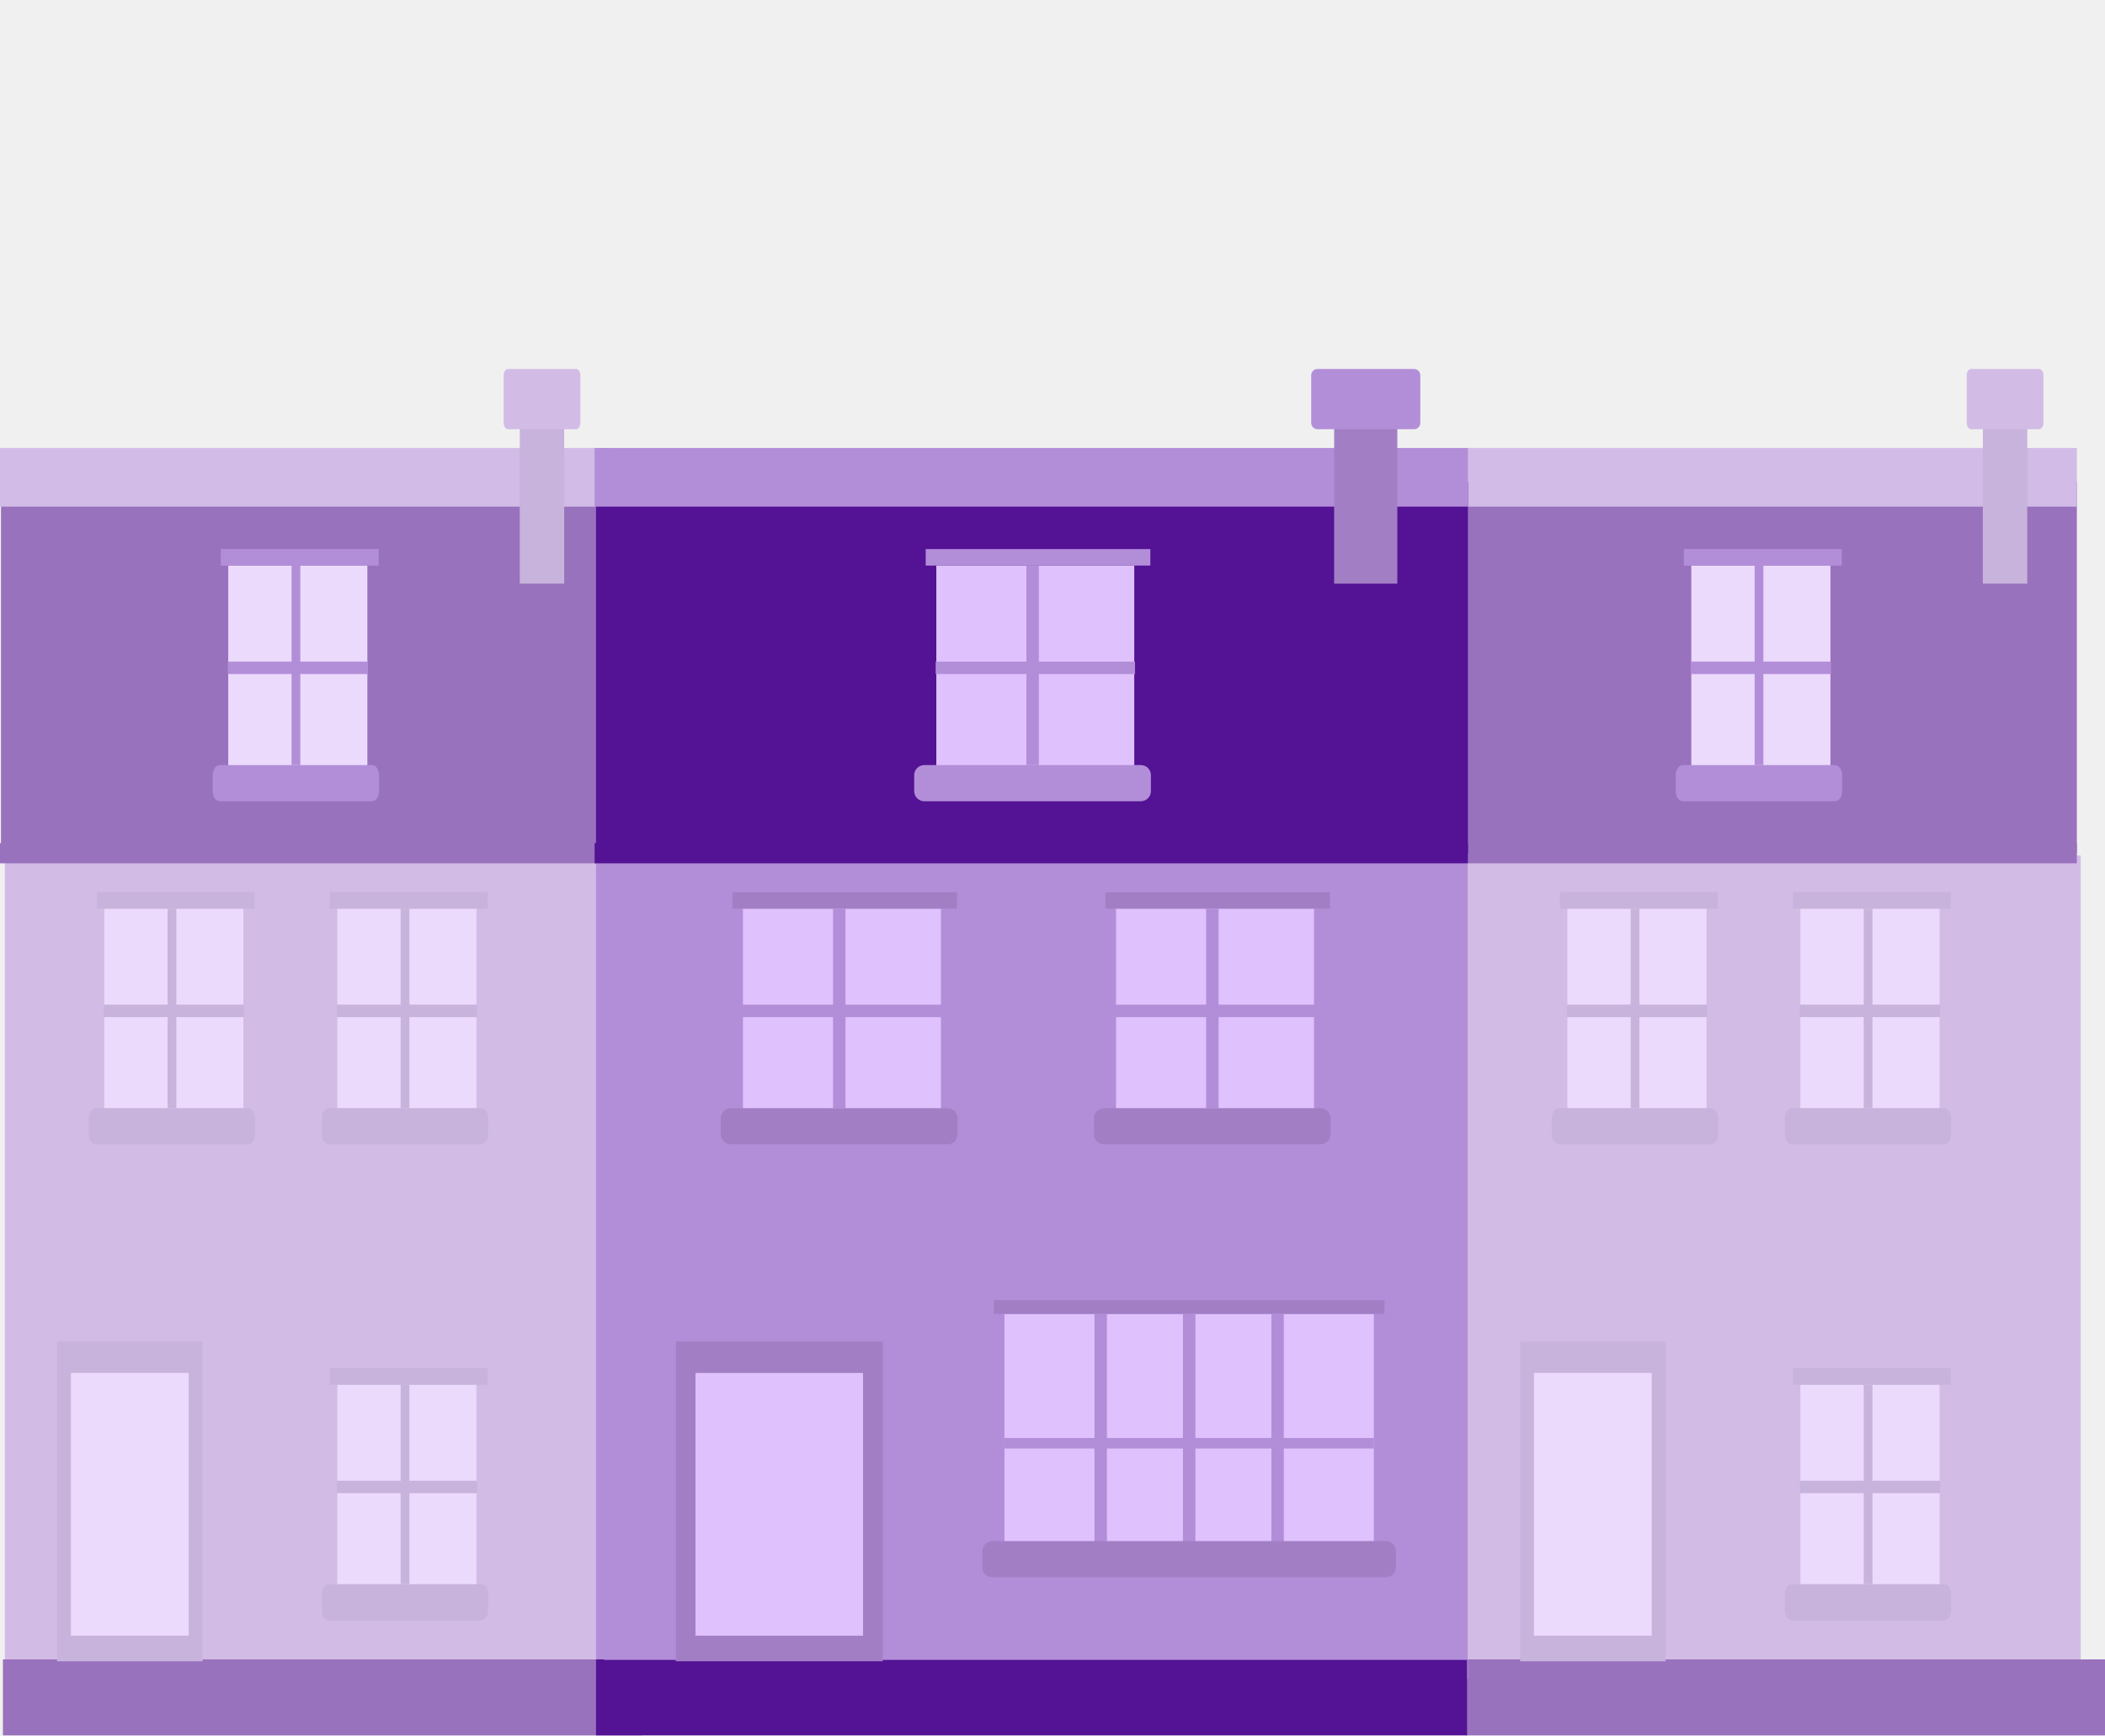
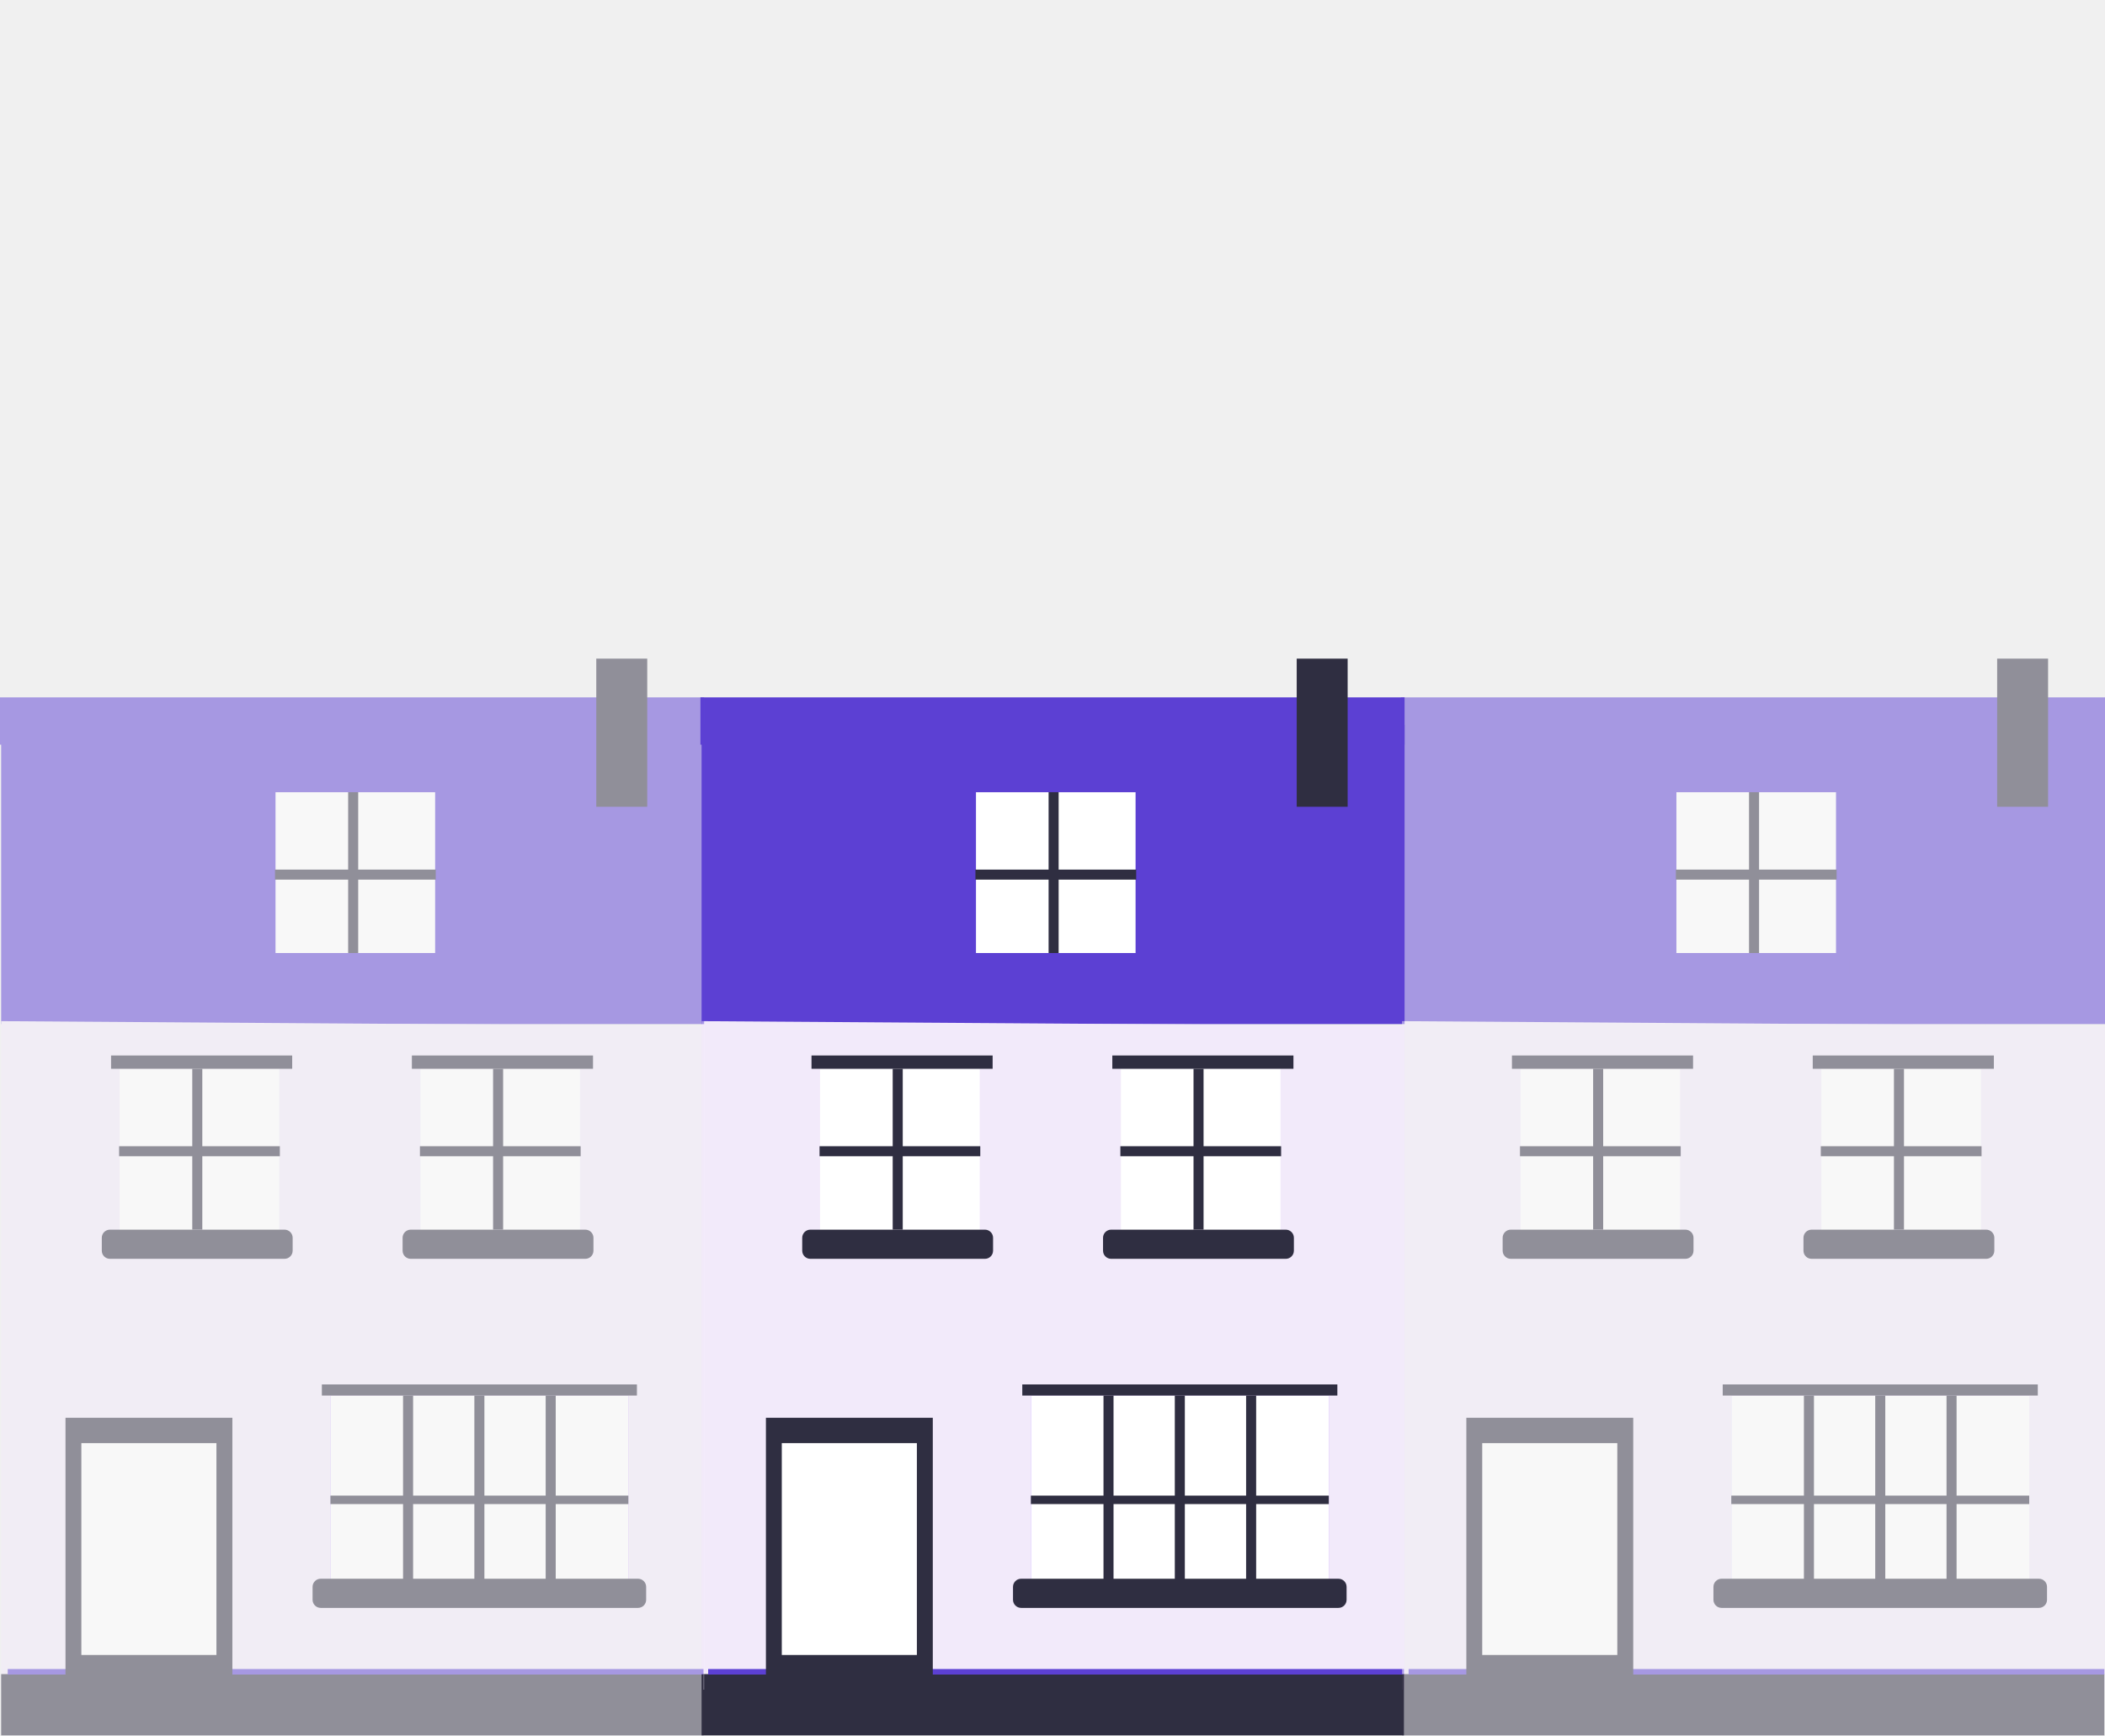
<svg xmlns="http://www.w3.org/2000/svg" id="Laag_1" data-name="Laag 1" viewBox="0 0 1510 1245">
  <defs>
-     <style>.cls-1{fill:#9972be;}.cls-2{fill:#d2bce6;}.cls-3{fill:#ecdafd;}.cls-4{fill:#c8b3dc;}.cls-5{fill:#d2bbe6;}.cls-6{fill:#b38ed8;}.cls-7{fill:#541295;}.cls-8{fill:#9d68fd;}.cls-9{fill:#dfc1fd;}.cls-10{fill:#a27fc5;}</style>
+     <style>.cls-1{fill:#5c40d3;}.cls-2{fill:#f2eafa;}.cls-3{fill:#2f2e41;}.cls-4{fill:#9d68fd;}.cls-5{fill:#fff;}.cls-6{opacity:0.5;}</style>
  </defs>
-   <path id="Path_1736-2" data-name="Path 1736-2" class="cls-1" d="M440.3,345.75V612.12H.72V343.82l378.83,1.66Z" />
-   <path id="Path_1737-2" data-name="Path 1737-2" class="cls-2" d="M443.05,613.77v590.58H3.47V609.49l378.82,3.69Z" />
-   <path id="Path_1742-2" data-name="Path 1742-2" class="cls-1" d="M2.09,1190.49H460.48V1245H2.09Z" />
-   <rect id="Rectangle_422-2" data-name="Rectangle 422-2" class="cls-3" x="74.81" y="651.89" width="99.8" height="161.45" />
-   <rect id="Rectangle_410-2" data-name="Rectangle 410-2" class="cls-3" x="163.73" y="405.75" width="99.8" height="161.45" />
-   <rect id="Rectangle_402-2" data-name="Rectangle 402-2" class="cls-3" x="241.98" y="651.89" width="99.8" height="161.45" />
-   <rect id="Rectangle_424-2" data-name="Rectangle 424-2" class="cls-4" x="40.95" y="962.42" width="104.36" height="229.41" />
-   <rect id="Rectangle_425-2" data-name="Rectangle 425-2" class="cls-3" x="50.88" y="984.99" width="84.47" height="188.48" />
-   <path id="Path_1738-2" data-name="Path 1738-2" class="cls-5" d="M440.3,321.39v42.07H0V321.39" />
-   <path id="Path_1739-2" data-name="Path 1739-2" class="cls-1" d="M440.3,604.87v14.5H0v-14.5" />
-   <rect id="Rectangle_420-2" data-name="Rectangle 420-2" class="cls-4" x="69.45" y="640.06" width="113.26" height="11.84" />
-   <rect id="Rectangle_411-2" data-name="Rectangle 411-2" class="cls-6" x="158.37" y="393.92" width="113.26" height="11.84" />
-   <rect id="Rectangle_404-2" data-name="Rectangle 404-2" class="cls-4" x="236.62" y="640.06" width="113.26" height="11.84" />
-   <rect id="Rectangle_426-2" data-name="Rectangle 426-2" class="cls-4" x="120.23" y="651.89" width="6.28" height="143.13" />
-   <rect id="Rectangle_419-2" data-name="Rectangle 419-2" class="cls-6" x="209.15" y="405.75" width="6.28" height="143.13" />
-   <rect id="Rectangle_407-2" data-name="Rectangle 407-2" class="cls-4" x="287.4" y="651.89" width="6.28" height="143.13" />
-   <path id="Rectangle_421-2" data-name="Rectangle 421-2" class="cls-4" d="M68.73,795H177.92c2.8,0,5.08,3.24,5.08,7.23v11.49c0,4-2.28,7.23-5.08,7.23H68.73c-2.81,0-5.08-3.24-5.08-7.23V802.25C63.65,798.26,65.92,795,68.73,795Z" />
-   <path id="Rectangle_413-2" data-name="Rectangle 413-2" class="cls-6" d="M157.65,548.88H266.84c2.8,0,5.08,3.24,5.08,7.23V567.6c0,4-2.28,7.23-5.08,7.23H157.65c-2.81,0-5.08-3.24-5.08-7.23V556.11C152.57,552.12,154.84,548.88,157.65,548.88Z" />
-   <path id="Rectangle_408-2" data-name="Rectangle 408-2" class="cls-4" d="M235.9,795H345.09c2.8,0,5.08,3.24,5.08,7.23v11.49c0,4-2.28,7.23-5.08,7.23H235.9c-2.81,0-5.08-3.24-5.08-7.23V802.25C230.82,798.26,233.09,795,235.9,795Z" />
-   <rect id="Rectangle_423-2" data-name="Rectangle 423-2" class="cls-4" x="74.48" y="720.78" width="100.52" height="8.94" />
-   <rect id="Rectangle_414-2" data-name="Rectangle 414-2" class="cls-6" x="163.4" y="474.64" width="100.52" height="8.94" />
-   <rect id="Rectangle_398-2" data-name="Rectangle 398-2" class="cls-4" x="372.86" y="286.92" width="31.85" height="131.81" />
-   <rect id="Rectangle_409-2" data-name="Rectangle 409-2" class="cls-4" x="241.65" y="720.78" width="100.52" height="8.94" />
-   <rect id="Rectangle_402-2-2" data-name="Rectangle 402-2" class="cls-3" x="241.98" y="993.41" width="99.8" height="161.45" />
-   <rect id="Rectangle_404-2-2" data-name="Rectangle 404-2" class="cls-4" x="236.62" y="981.57" width="113.26" height="11.84" />
-   <rect id="Rectangle_407-2-2" data-name="Rectangle 407-2" class="cls-4" x="287.4" y="993.41" width="6.28" height="143.13" />
-   <path id="Rectangle_408-2-2" data-name="Rectangle 408-2" class="cls-4" d="M235.9,1136.54H345.09c2.8,0,5.08,3.23,5.08,7.23v11.49c0,4-2.28,7.22-5.08,7.22H235.9c-2.81,0-5.08-3.23-5.08-7.22v-11.49C230.82,1139.77,233.09,1136.54,235.9,1136.54Z" />
-   <rect id="Rectangle_409-2-2" data-name="Rectangle 409-2" class="cls-4" x="241.65" y="1062.3" width="100.52" height="8.94" />
-   <path id="Rectangle_399-2" data-name="Rectangle 399-2" class="cls-2" d="M364.48,264.7h48.65c1.76,0,3.18,2,3.18,4.53v34.16c0,2.51-1.42,4.53-3.18,4.53H364.48c-1.76,0-3.19-2-3.19-4.53V269.23C361.29,266.72,362.72,264.7,364.48,264.7Z" />
-   <path id="Path_1736-2-2" data-name="Path 1736-2" class="cls-1" d="M1489.82,345.75V612.12H1050.24V343.82l378.82,1.66Z" />
-   <path id="Path_1737-2-2" data-name="Path 1737-2" class="cls-2" d="M1492.57,613.77v590.58H1053V609.49l378.83,3.69Z" />
-   <path id="Path_1742-2-2" data-name="Path 1742-2" class="cls-1" d="M1051.61,1190.49H1510V1245H1051.61Z" />
-   <rect id="Rectangle_422-2-2" data-name="Rectangle 422-2" class="cls-3" x="1124.33" y="651.89" width="99.8" height="161.45" />
-   <rect id="Rectangle_410-2-2" data-name="Rectangle 410-2" class="cls-3" x="1213.25" y="405.75" width="99.8" height="161.45" />
-   <rect id="Rectangle_402-2-3" data-name="Rectangle 402-2" class="cls-3" x="1291.5" y="651.89" width="99.8" height="161.45" />
-   <rect id="Rectangle_424-2-2" data-name="Rectangle 424-2" class="cls-4" x="1090.47" y="962.42" width="104.36" height="229.41" />
-   <rect id="Rectangle_425-2-2" data-name="Rectangle 425-2" class="cls-3" x="1100.39" y="984.99" width="84.47" height="188.48" />
-   <path id="Path_1738-2-2" data-name="Path 1738-2" class="cls-5" d="M1489.82,321.39v42.07h-440.3V321.39" />
-   <path id="Path_1739-2-2" data-name="Path 1739-2" class="cls-1" d="M1489.82,604.87v14.5h-440.3v-14.5" />
-   <rect id="Rectangle_420-2-2" data-name="Rectangle 420-2" class="cls-4" x="1118.97" y="640.06" width="113.26" height="11.84" />
-   <rect id="Rectangle_411-2-2" data-name="Rectangle 411-2" class="cls-6" x="1207.89" y="393.92" width="113.26" height="11.84" />
-   <rect id="Rectangle_404-2-3" data-name="Rectangle 404-2" class="cls-4" x="1286.14" y="640.06" width="113.26" height="11.84" />
-   <rect id="Rectangle_426-2-2" data-name="Rectangle 426-2" class="cls-4" x="1169.74" y="651.89" width="6.28" height="143.13" />
-   <rect id="Rectangle_419-2-2" data-name="Rectangle 419-2" class="cls-6" x="1258.67" y="405.75" width="6.28" height="143.13" />
-   <rect id="Rectangle_407-2-3" data-name="Rectangle 407-2" class="cls-4" x="1336.92" y="651.89" width="6.28" height="143.13" />
-   <path id="Rectangle_421-2-2" data-name="Rectangle 421-2" class="cls-4" d="M1118.24,795h109.19c2.81,0,5.08,3.24,5.08,7.23v11.49c0,4-2.27,7.23-5.08,7.23H1118.24c-2.8,0-5.08-3.24-5.08-7.23V802.25C1113.16,798.26,1115.44,795,1118.24,795Z" />
-   <path id="Rectangle_413-2-2" data-name="Rectangle 413-2" class="cls-6" d="M1207.16,548.88h109.19c2.81,0,5.08,3.24,5.08,7.23V567.6c0,4-2.27,7.23-5.08,7.23H1207.16c-2.8,0-5.08-3.24-5.08-7.23V556.11C1202.08,552.12,1204.36,548.88,1207.16,548.88Z" />
-   <path id="Rectangle_408-2-3" data-name="Rectangle 408-2" class="cls-4" d="M1285.41,795H1394.6c2.81,0,5.08,3.24,5.08,7.23v11.49c0,4-2.27,7.23-5.08,7.23H1285.41c-2.8,0-5.08-3.24-5.08-7.23V802.25C1280.33,798.26,1282.61,795,1285.41,795Z" />
-   <rect id="Rectangle_423-2-2" data-name="Rectangle 423-2" class="cls-4" x="1124" y="720.78" width="100.52" height="8.94" />
-   <rect id="Rectangle_414-2-2" data-name="Rectangle 414-2" class="cls-6" x="1212.92" y="474.64" width="100.52" height="8.94" />
-   <rect id="Rectangle_398-2-2" data-name="Rectangle 398-2" class="cls-4" x="1422.38" y="286.92" width="31.85" height="131.81" />
-   <rect id="Rectangle_409-2-3" data-name="Rectangle 409-2" class="cls-4" x="1291.17" y="720.78" width="100.52" height="8.94" />
-   <rect id="Rectangle_402-2-4" data-name="Rectangle 402-2" class="cls-3" x="1291.5" y="993.41" width="99.8" height="161.45" />
-   <rect id="Rectangle_404-2-4" data-name="Rectangle 404-2" class="cls-4" x="1286.14" y="981.57" width="113.26" height="11.84" />
-   <rect id="Rectangle_407-2-4" data-name="Rectangle 407-2" class="cls-4" x="1336.92" y="993.41" width="6.28" height="143.13" />
-   <path id="Rectangle_408-2-4" data-name="Rectangle 408-2" class="cls-4" d="M1285.41,1136.54H1394.6c2.81,0,5.08,3.23,5.08,7.23v11.49c0,4-2.27,7.22-5.08,7.22H1285.41c-2.8,0-5.08-3.23-5.08-7.22v-11.49C1280.33,1139.77,1282.61,1136.54,1285.41,1136.54Z" />
-   <rect id="Rectangle_409-2-4" data-name="Rectangle 409-2" class="cls-4" x="1291.17" y="1062.3" width="100.52" height="8.94" />
-   <path id="Rectangle_399-2-2" data-name="Rectangle 399-2" class="cls-2" d="M1414,264.7h48.64c1.76,0,3.19,2,3.19,4.53v34.16c0,2.51-1.43,4.53-3.19,4.53H1414c-1.76,0-3.19-2-3.19-4.53V269.23C1410.81,266.72,1412.24,264.7,1414,264.7Z" />
-   <g id="Group_317" data-name="Group 317">
-     <path id="Path_1498" data-name="Path 1498" class="cls-7" d="M1053,345.75V612.12H427.55V343.82l539,1.66Z" />
-     <path id="Path_1730" data-name="Path 1730" class="cls-6" d="M1053,613.77v590.58H427.55V609.49l539,3.69Z" />
-     <rect id="Rectangle_296" data-name="Rectangle 296" class="cls-7" x="427.55" y="1190.49" width="624.84" height="54.51" />
-     <rect id="Rectangle_428" data-name="Rectangle 428" class="cls-6" x="433.41" y="1185.98" width="618.98" height="4.87" />
-     <rect id="Rectangle_297" data-name="Rectangle 297" class="cls-8" x="720.5" y="942.62" width="265.06" height="181.33" />
-     <rect id="Rectangle_298" data-name="Rectangle 298" class="cls-9" x="720.5" y="942.62" width="265.06" height="181.33" />
-     <rect id="Rectangle_328" data-name="Rectangle 328" class="cls-9" x="532.97" y="651.89" width="141.99" height="161.45" />
-     <rect id="Rectangle_364" data-name="Rectangle 364" class="cls-9" x="671.66" y="405.75" width="141.99" height="161.45" />
-     <rect id="Rectangle_339" data-name="Rectangle 339" class="cls-9" x="800.59" y="651.89" width="141.99" height="161.45" />
-     <rect id="Rectangle_299" data-name="Rectangle 299" class="cls-10" x="484.79" y="962.42" width="148.48" height="229.41" />
-     <rect id="Rectangle_301" data-name="Rectangle 301" class="cls-9" x="498.91" y="984.99" width="120.18" height="188.48" />
-     <path id="Path_1501" data-name="Path 1501" class="cls-6" d="M1053,321.39v42.07H426.52V321.39" />
-     <path id="Path_1729" data-name="Path 1729" class="cls-7" d="M1053,604.87v14.5H426.52v-14.5" />
-     <rect id="Rectangle_303" data-name="Rectangle 303" class="cls-10" x="712.87" y="932.74" width="280.31" height="9.88" />
-     <rect id="Rectangle_326" data-name="Rectangle 326" class="cls-10" x="525.34" y="640.06" width="161.15" height="11.84" />
-     <rect id="Rectangle_365" data-name="Rectangle 365" class="cls-6" x="664.04" y="393.92" width="161.15" height="11.84" />
-     <rect id="Rectangle_338" data-name="Rectangle 338" class="cls-10" x="792.97" y="640.06" width="161.15" height="11.84" />
-     <rect id="Rectangle_304" data-name="Rectangle 304" class="cls-6" x="912.01" y="942.62" width="8.94" height="175.98" />
-     <rect id="Rectangle_305" data-name="Rectangle 305" class="cls-6" x="848.56" y="942.62" width="8.94" height="175.98" />
-     <rect id="Rectangle_306" data-name="Rectangle 306" class="cls-6" x="785.12" y="942.62" width="8.94" height="175.98" />
-     <rect id="Rectangle_332" data-name="Rectangle 332" class="cls-6" x="597.58" y="651.89" width="8.94" height="143.13" />
-     <rect id="Rectangle_367" data-name="Rectangle 367" class="cls-6" x="736.28" y="405.75" width="8.94" height="143.13" />
-     <rect id="Rectangle_336" data-name="Rectangle 336" class="cls-6" x="865.21" y="651.89" width="8.94" height="143.13" />
-     <rect id="Rectangle_307" data-name="Rectangle 307" class="cls-6" x="720.5" y="1031.66" width="265.06" height="7.54" />
-     <rect id="Rectangle_308" data-name="Rectangle 308" class="cls-10" x="704.62" y="1105.62" width="296.78" height="25.95" rx="7.23" />
-     <rect id="Rectangle_333" data-name="Rectangle 333" class="cls-10" x="517.08" y="795.02" width="169.81" height="25.95" rx="7.23" />
-     <rect id="Rectangle_368" data-name="Rectangle 368" class="cls-6" x="655.78" y="548.88" width="169.81" height="25.95" rx="7.23" />
-     <rect id="Rectangle_335" data-name="Rectangle 335" class="cls-10" x="784.71" y="795.02" width="169.81" height="25.95" rx="7.23" />
-     <rect id="Rectangle_334" data-name="Rectangle 334" class="cls-6" x="532.5" y="720.78" width="143.01" height="8.94" />
-     <rect id="Rectangle_366" data-name="Rectangle 366" class="cls-6" x="671.2" y="474.64" width="143.01" height="8.94" />
-     <rect id="Rectangle_294" data-name="Rectangle 294" class="cls-10" x="957.03" y="286.92" width="45.32" height="131.81" />
-     <rect id="Rectangle_337" data-name="Rectangle 337" class="cls-6" x="800.13" y="720.78" width="143.01" height="8.94" />
-     <rect id="Rectangle_295" data-name="Rectangle 295" class="cls-6" x="940.57" y="264.7" width="78.28" height="43.23" rx="4.53" />
+   <g id="Tussenwoning">
+     <g id="Group_317" data-name="Group 317">
+       <path id="Path_1498" data-name="Path 1498" class="cls-1" d="M1007.55,520V734.72H503.28V518.39l434.57,1.34Z" />
+       <path id="Path_1730" data-name="Path 1730" class="cls-2" d="M1007.55,736.05v476.17H503.28V732.6l434.57,3Z" />
+       <rect id="Rectangle_296" data-name="Rectangle 296" class="cls-3" x="503.28" y="1201.05" width="503.8" height="43.95" />
+       <rect id="Rectangle_428" data-name="Rectangle 428" class="cls-1" x="508" y="1197.41" width="499.08" height="3.93" />
+       <rect id="Rectangle_297" data-name="Rectangle 297" class="cls-4" x="739.48" y="1001.19" width="213.72" height="146.2" />
+       <rect id="Rectangle_298" data-name="Rectangle 298" class="cls-5" x="739.48" y="1001.19" width="213.72" height="146.2" />
+       <rect id="Rectangle_328" data-name="Rectangle 328" class="cls-5" x="588.27" y="766.78" width="114.49" height="130.17" />
+       <rect id="Rectangle_364" data-name="Rectangle 364" class="cls-5" x="700.1" y="568.33" width="114.49" height="130.17" />
+       <rect id="Rectangle_339" data-name="Rectangle 339" class="cls-5" x="804.06" y="766.78" width="114.49" height="130.17" />
+       <rect id="Rectangle_299" data-name="Rectangle 299" class="cls-3" x="549.42" y="1017.16" width="119.71" height="184.97" />
+       <rect id="Rectangle_301" data-name="Rectangle 301" class="cls-5" x="560.81" y="1035.35" width="96.9" height="151.97" />
+       <path id="Path_1501" data-name="Path 1501" class="cls-1" d="M1007.55,500.31v33.92H502.45V500.31" />
+       <rect id="Rectangle_303" data-name="Rectangle 303" class="cls-3" x="733.33" y="993.23" width="226.01" height="7.97" />
+       <rect id="Rectangle_326" data-name="Rectangle 326" class="cls-3" x="582.12" y="757.24" width="129.93" height="9.54" />
+       <rect id="Rectangle_365" data-name="Rectangle 365" class="cls-1" x="693.95" y="558.78" width="129.93" height="9.54" />
+       <rect id="Rectangle_338" data-name="Rectangle 338" class="cls-3" x="797.91" y="757.24" width="129.93" height="9.54" />
+       <rect id="Rectangle_304" data-name="Rectangle 304" class="cls-3" x="893.89" y="1001.19" width="7.2" height="141.89" />
+       <rect id="Rectangle_305" data-name="Rectangle 305" class="cls-3" x="842.73" y="1001.19" width="7.2" height="141.89" />
+       <rect id="Rectangle_306" data-name="Rectangle 306" class="cls-3" x="791.58" y="1001.19" width="7.2" height="141.89" />
+       <rect id="Rectangle_332" data-name="Rectangle 332" class="cls-3" x="640.37" y="766.78" width="7.2" height="115.4" />
+       <rect id="Rectangle_367" data-name="Rectangle 367" class="cls-3" x="752.2" y="568.33" width="7.2" height="115.4" />
+       <rect id="Rectangle_336" data-name="Rectangle 336" class="cls-3" x="856.16" y="766.78" width="7.2" height="115.4" />
+       <rect id="Rectangle_307" data-name="Rectangle 307" class="cls-3" x="739.48" y="1072.98" width="213.72" height="6.08" />
+       <rect id="Rectangle_308" data-name="Rectangle 308" class="cls-3" x="726.67" y="1132.62" width="239.29" height="20.92" rx="5.83" />
+       <rect id="Rectangle_333" data-name="Rectangle 333" class="cls-3" x="575.46" y="882.19" width="136.91" height="20.92" rx="5.83" />
+       <rect id="Rectangle_368" data-name="Rectangle 368" class="cls-1" x="687.29" y="683.73" width="136.91" height="20.92" rx="5.83" />
+       <rect id="Rectangle_335" data-name="Rectangle 335" class="cls-3" x="791.25" y="882.19" width="136.91" height="20.92" rx="5.83" />
+       <rect id="Rectangle_334" data-name="Rectangle 334" class="cls-3" x="587.89" y="822.33" width="115.31" height="7.2" />
+       <rect id="Rectangle_366" data-name="Rectangle 366" class="cls-3" x="699.72" y="623.87" width="115.31" height="7.2" />
+       <rect id="Rectangle_294" data-name="Rectangle 294" class="cls-3" x="930.18" y="472.52" width="36.54" height="106.28" />
+       <rect id="Rectangle_337" data-name="Rectangle 337" class="cls-3" x="803.68" y="822.33" width="115.31" height="7.2" />
+     </g>
+   </g>
+   <g id="Tussenwoning-2" class="cls-6">
+     <g id="Group_317-2" data-name="Group 317-2">
+       <path id="Path_1498-2" data-name="Path 1498-2" class="cls-1" d="M505.1,520V734.72H.83V518.39l434.57,1.34Z" />
+       <path id="Path_1730-2" data-name="Path 1730-2" class="cls-2" d="M505.1,736.05v476.17H.83V732.6l434.57,3Z" />
+       <rect id="Rectangle_296-2" data-name="Rectangle 296-2" class="cls-3" x="0.83" y="1201.05" width="503.8" height="43.95" />
+       <rect id="Rectangle_428-2" data-name="Rectangle 428-2" class="cls-1" x="5.55" y="1197.41" width="499.08" height="3.93" />
+       <rect id="Rectangle_297-2" data-name="Rectangle 297-2" class="cls-4" x="237.03" y="1001.19" width="213.72" height="146.2" />
+       <rect id="Rectangle_298-2" data-name="Rectangle 298-2" class="cls-5" x="237.03" y="1001.19" width="213.72" height="146.2" />
+       <rect id="Rectangle_328-2" data-name="Rectangle 328-2" class="cls-5" x="85.82" y="766.78" width="114.49" height="130.17" />
+       <rect id="Rectangle_364-2" data-name="Rectangle 364-2" class="cls-5" x="197.65" y="568.33" width="114.49" height="130.17" />
+       <rect id="Rectangle_339-2" data-name="Rectangle 339-2" class="cls-5" x="301.61" y="766.78" width="114.49" height="130.17" />
+       <rect id="Rectangle_299-2" data-name="Rectangle 299-2" class="cls-3" x="46.98" y="1017.16" width="119.71" height="184.97" />
+       <rect id="Rectangle_301-2" data-name="Rectangle 301-2" class="cls-5" x="58.36" y="1035.35" width="96.9" height="151.97" />
+       <path id="Path_1501-2" data-name="Path 1501-2" class="cls-1" d="M505.1,500.31v33.92H0V500.31" />
+       <rect id="Rectangle_303-2" data-name="Rectangle 303-2" class="cls-3" x="230.88" y="993.23" width="226.01" height="7.97" />
+       <rect id="Rectangle_326-2" data-name="Rectangle 326-2" class="cls-3" x="79.67" y="757.24" width="129.93" height="9.54" />
+       <rect id="Rectangle_365-2" data-name="Rectangle 365-2" class="cls-1" x="191.5" y="558.78" width="129.93" height="9.54" />
+       <rect id="Rectangle_338-2" data-name="Rectangle 338-2" class="cls-3" x="295.46" y="757.24" width="129.93" height="9.54" />
+       <rect id="Rectangle_304-2" data-name="Rectangle 304-2" class="cls-3" x="391.44" y="1001.19" width="7.2" height="141.89" />
+       <rect id="Rectangle_305-2" data-name="Rectangle 305-2" class="cls-3" x="340.28" y="1001.19" width="7.2" height="141.89" />
+       <rect id="Rectangle_306-2" data-name="Rectangle 306-2" class="cls-3" x="289.13" y="1001.19" width="7.2" height="141.89" />
+       <rect id="Rectangle_332-2" data-name="Rectangle 332-2" class="cls-3" x="137.92" y="766.78" width="7.2" height="115.4" />
+       <rect id="Rectangle_367-2" data-name="Rectangle 367-2" class="cls-3" x="249.75" y="568.33" width="7.2" height="115.4" />
+       <rect id="Rectangle_336-2" data-name="Rectangle 336-2" class="cls-3" x="353.71" y="766.78" width="7.2" height="115.4" />
+       <rect id="Rectangle_307-2" data-name="Rectangle 307-2" class="cls-3" x="237.03" y="1072.98" width="213.72" height="6.08" />
+       <rect id="Rectangle_308-2" data-name="Rectangle 308-2" class="cls-3" x="224.22" y="1132.62" width="239.29" height="20.92" rx="5.83" />
+       <rect id="Rectangle_333-2" data-name="Rectangle 333-2" class="cls-3" x="73.02" y="882.19" width="136.91" height="20.92" rx="5.83" />
+       <rect id="Rectangle_368-2" data-name="Rectangle 368-2" class="cls-1" x="184.85" y="683.73" width="136.91" height="20.92" rx="5.83" />
+       <rect id="Rectangle_335-2" data-name="Rectangle 335-2" class="cls-3" x="288.8" y="882.19" width="136.91" height="20.92" rx="5.83" />
+       <rect id="Rectangle_334-2" data-name="Rectangle 334-2" class="cls-3" x="85.44" y="822.33" width="115.31" height="7.2" />
+       <rect id="Rectangle_366-2" data-name="Rectangle 366-2" class="cls-3" x="197.27" y="623.87" width="115.31" height="7.2" />
+       <rect id="Rectangle_294-2" data-name="Rectangle 294-2" class="cls-3" x="427.74" y="472.52" width="36.54" height="106.28" />
+       <rect id="Rectangle_337-2" data-name="Rectangle 337-2" class="cls-3" x="301.23" y="822.33" width="115.31" height="7.2" />
+     </g>
+   </g>
+   <g id="Tussenwoning-3" class="cls-6">
+     <g id="Group_317-3" data-name="Group 317-3">
+       <path id="Path_1498-3" data-name="Path 1498-3" class="cls-1" d="M1510,520V734.72H1005.72V518.39l434.58,1.34Z" />
+       <path id="Path_1730-3" data-name="Path 1730-3" class="cls-2" d="M1510,736.05v476.17H1005.72V732.6l434.58,3Z" />
+       <rect id="Rectangle_296-3" data-name="Rectangle 296-3" class="cls-3" x="1005.72" y="1201.05" width="503.8" height="43.95" />
+       <rect id="Rectangle_428-3" data-name="Rectangle 428-3" class="cls-1" x="1010.45" y="1197.41" width="499.08" height="3.93" />
+       <rect id="Rectangle_297-3" data-name="Rectangle 297-3" class="cls-4" x="1241.92" y="1001.19" width="213.72" height="146.2" />
+       <rect id="Rectangle_298-3" data-name="Rectangle 298-3" class="cls-5" x="1241.92" y="1001.19" width="213.72" height="146.2" />
+       <rect id="Rectangle_328-3" data-name="Rectangle 328-3" class="cls-5" x="1090.72" y="766.78" width="114.49" height="130.17" />
+       <rect id="Rectangle_364-3" data-name="Rectangle 364-3" class="cls-5" x="1202.55" y="568.33" width="114.49" height="130.17" />
+       <rect id="Rectangle_339-3" data-name="Rectangle 339-3" class="cls-5" x="1306.5" y="766.78" width="114.49" height="130.17" />
+       <rect id="Rectangle_299-3" data-name="Rectangle 299-3" class="cls-3" x="1051.87" y="1017.16" width="119.71" height="184.97" />
+       <rect id="Rectangle_301-3" data-name="Rectangle 301-3" class="cls-5" x="1063.26" y="1035.35" width="96.9" height="151.97" />
+       <path id="Path_1501-3" data-name="Path 1501-3" class="cls-1" d="M1510,500.31v33.92H1004.9V500.31" />
+       <rect id="Rectangle_303-3" data-name="Rectangle 303-3" class="cls-3" x="1235.78" y="993.23" width="226.01" height="7.97" />
+       <rect id="Rectangle_326-3" data-name="Rectangle 326-3" class="cls-3" x="1084.57" y="757.24" width="129.93" height="9.54" />
+       <rect id="Rectangle_365-3" data-name="Rectangle 365-3" class="cls-1" x="1196.4" y="558.78" width="129.93" height="9.54" />
+       <rect id="Rectangle_338-3" data-name="Rectangle 338-3" class="cls-3" x="1300.35" y="757.24" width="129.93" height="9.54" />
+       <rect id="Rectangle_304-3" data-name="Rectangle 304-3" class="cls-3" x="1396.33" y="1001.19" width="7.2" height="141.89" />
+       <rect id="Rectangle_305-3" data-name="Rectangle 305-3" class="cls-3" x="1345.18" y="1001.19" width="7.2" height="141.89" />
+       <rect id="Rectangle_306-3" data-name="Rectangle 306-3" class="cls-3" x="1294.02" y="1001.19" width="7.2" height="141.89" />
+       <rect id="Rectangle_332-3" data-name="Rectangle 332-3" class="cls-3" x="1142.82" y="766.78" width="7.2" height="115.4" />
+       <rect id="Rectangle_367-3" data-name="Rectangle 367-3" class="cls-3" x="1254.65" y="568.33" width="7.2" height="115.4" />
+       <rect id="Rectangle_336-3" data-name="Rectangle 336-3" class="cls-3" x="1358.6" y="766.78" width="7.2" height="115.4" />
+       <rect id="Rectangle_307-3" data-name="Rectangle 307-3" class="cls-3" x="1241.92" y="1072.98" width="213.72" height="6.08" />
+       <rect id="Rectangle_308-3" data-name="Rectangle 308-3" class="cls-3" x="1229.12" y="1132.62" width="239.29" height="20.92" rx="5.83" />
+       <rect id="Rectangle_333-3" data-name="Rectangle 333-3" class="cls-3" x="1077.91" y="882.19" width="136.91" height="20.92" rx="5.83" />
+       <rect id="Rectangle_368-3" data-name="Rectangle 368-3" class="cls-1" x="1189.74" y="683.73" width="136.91" height="20.92" rx="5.83" />
+       <rect id="Rectangle_335-3" data-name="Rectangle 335-3" class="cls-3" x="1293.7" y="882.19" width="136.91" height="20.92" rx="5.83" />
+       <rect id="Rectangle_334-3" data-name="Rectangle 334-3" class="cls-3" x="1090.34" y="822.33" width="115.31" height="7.2" />
+       <rect id="Rectangle_366-3" data-name="Rectangle 366-3" class="cls-3" x="1202.17" y="623.87" width="115.31" height="7.2" />
+       <rect id="Rectangle_294-3" data-name="Rectangle 294-3" class="cls-3" x="1432.63" y="472.52" width="36.54" height="106.28" />
+       <rect id="Rectangle_337-3" data-name="Rectangle 337-3" class="cls-3" x="1306.13" y="822.33" width="115.31" height="7.2" />
+     </g>
  </g>
</svg>
